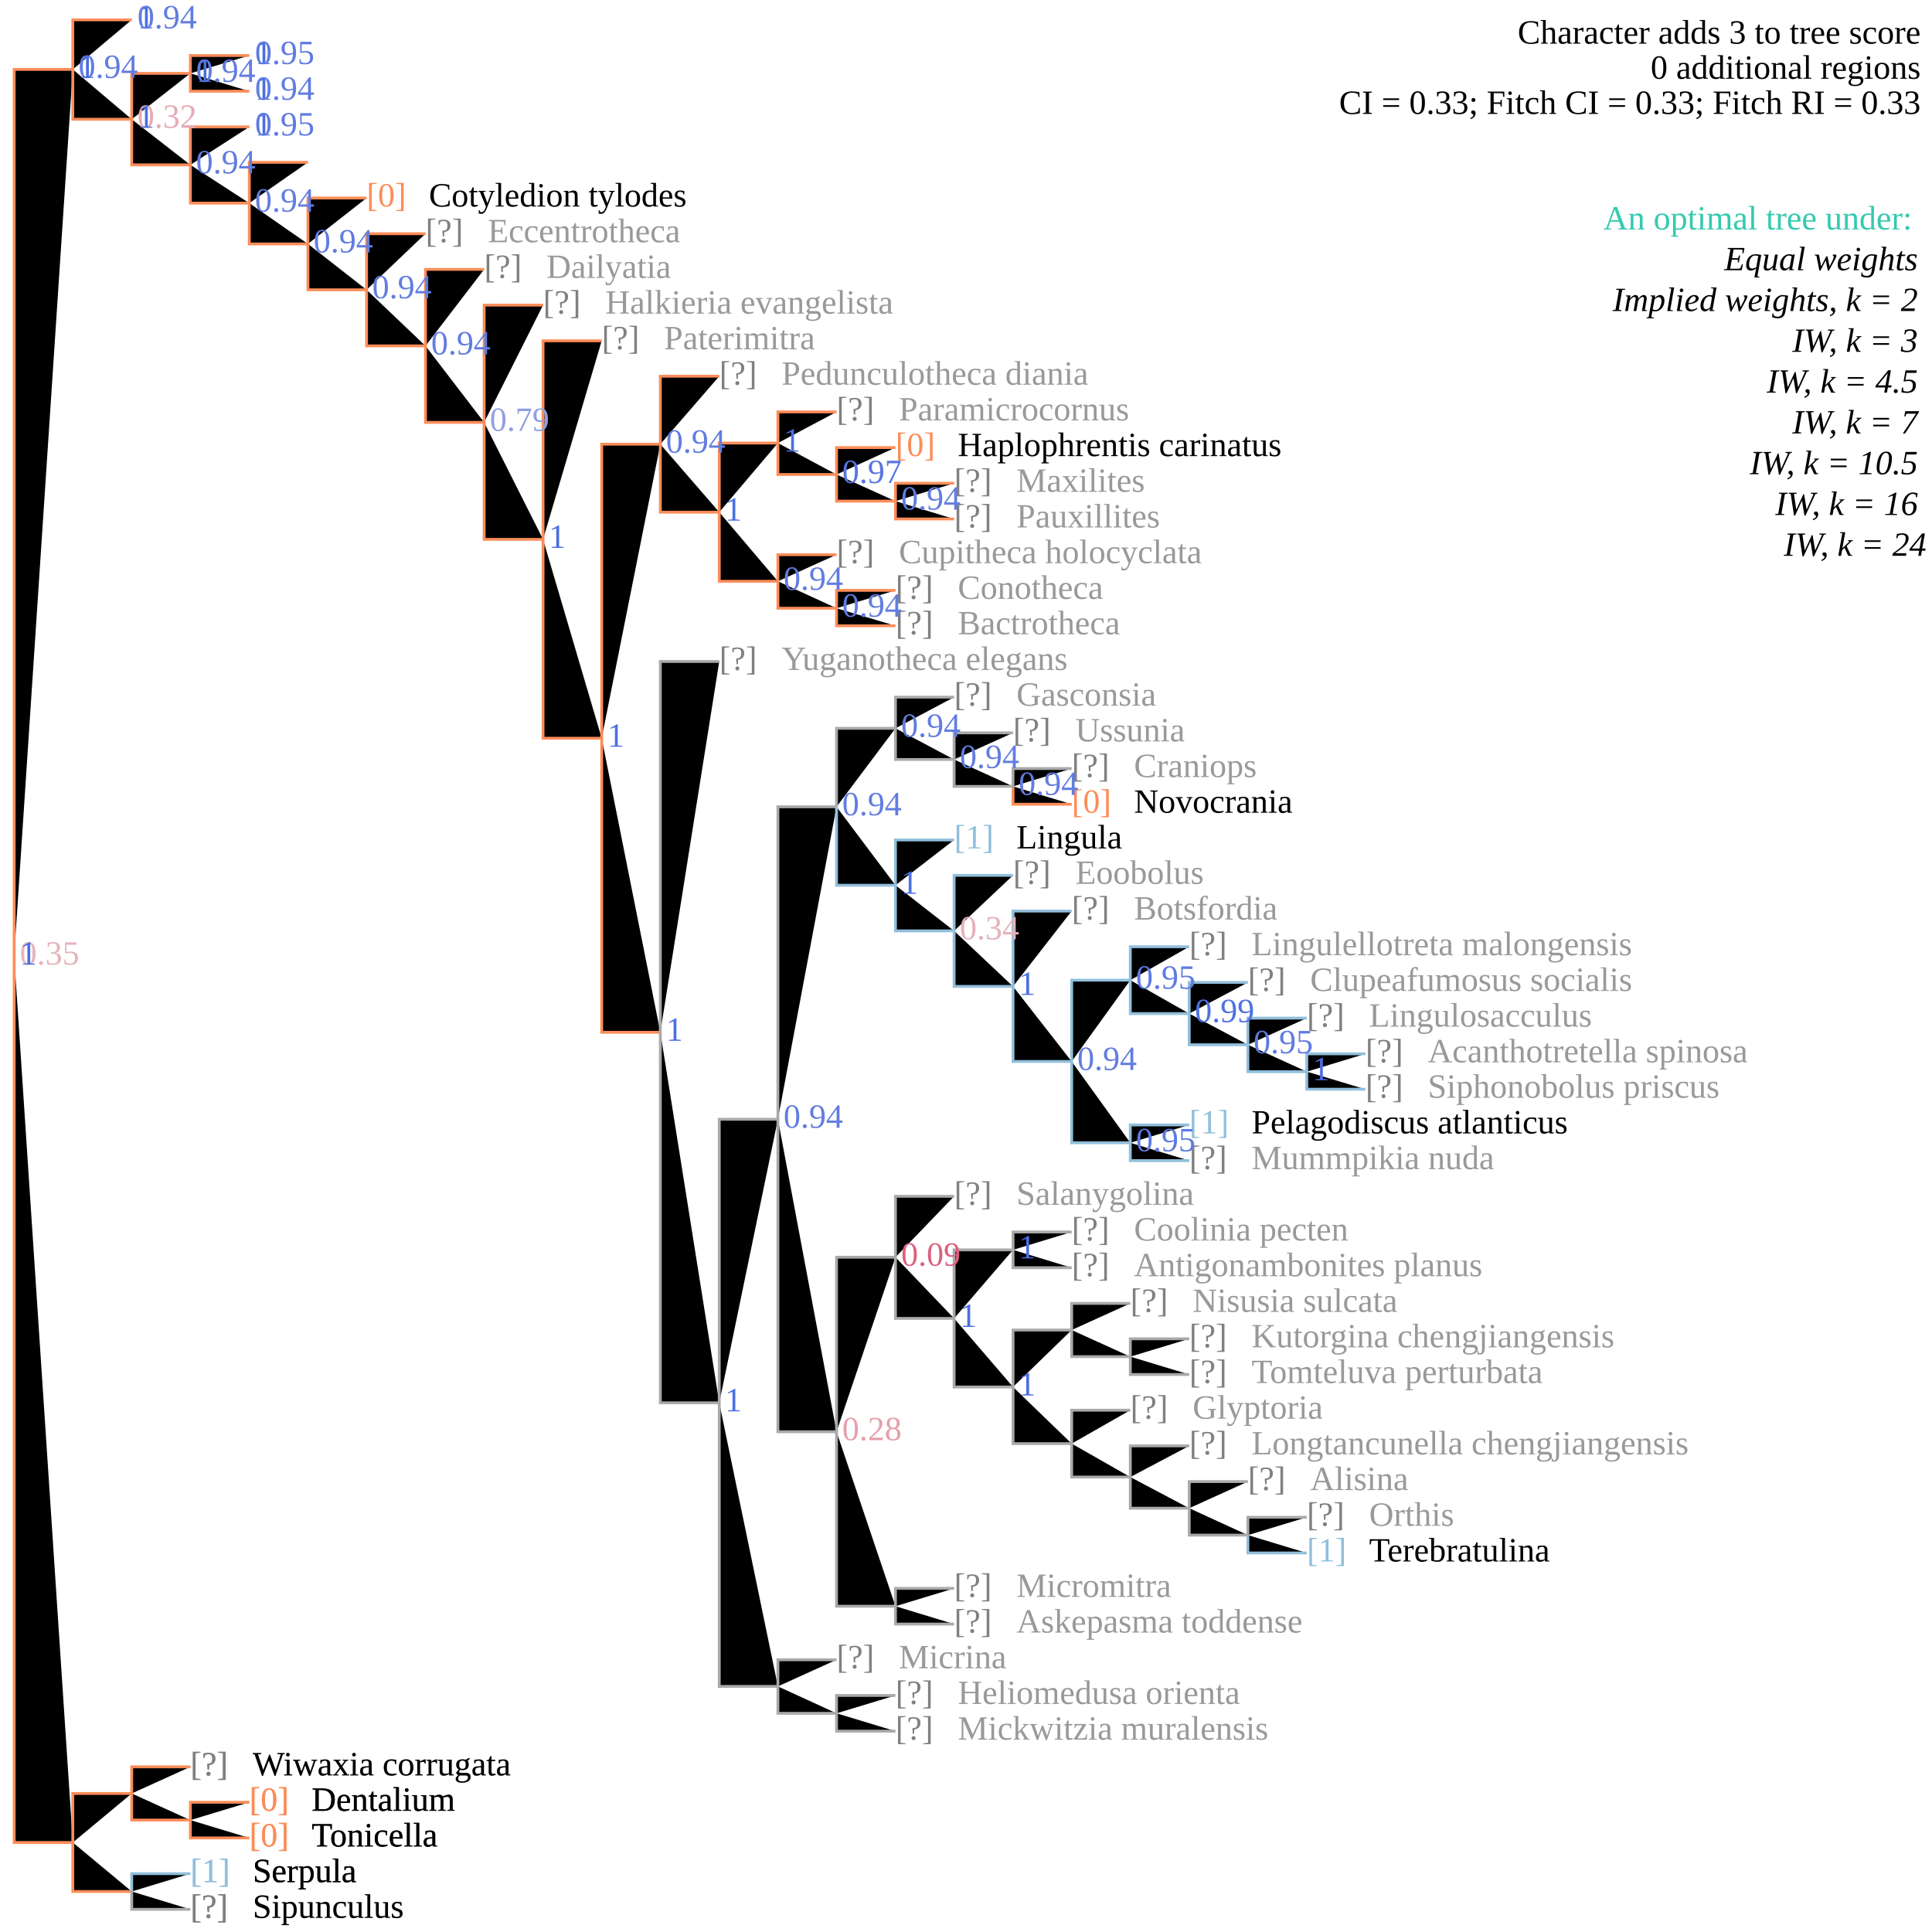
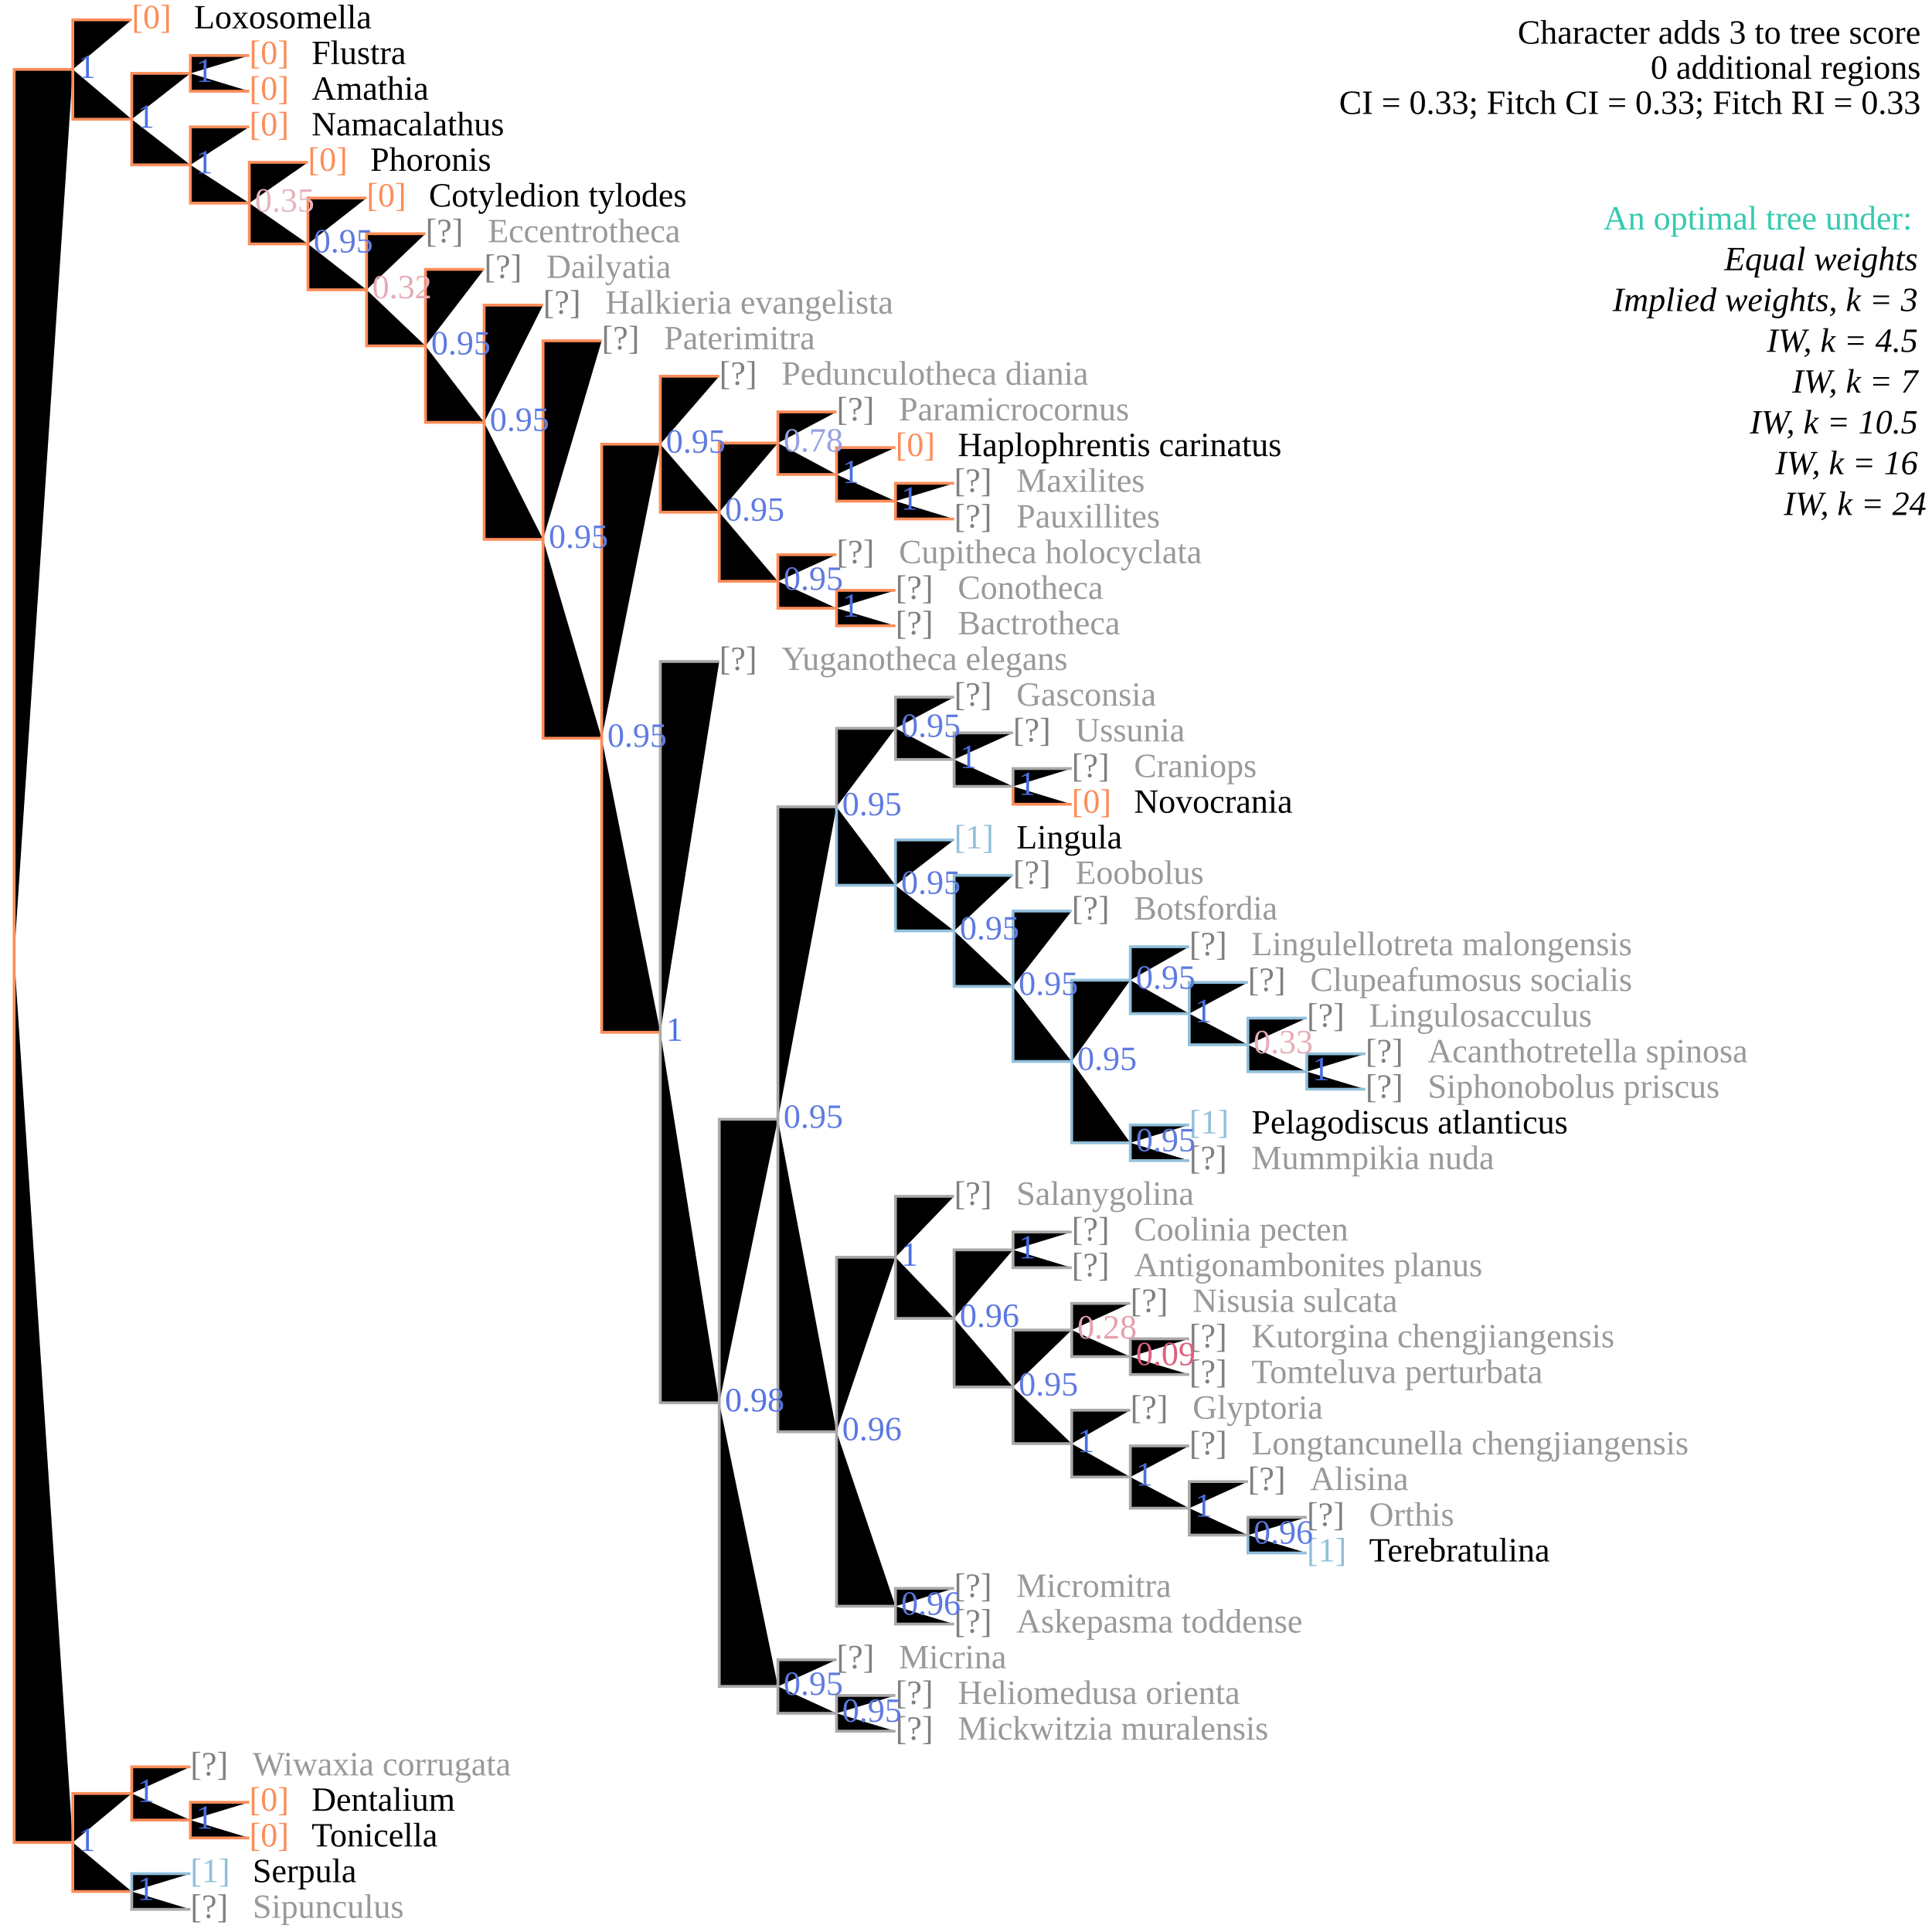
<svg xmlns="http://www.w3.org/2000/svg" version="1.1" width="682" height="682" class="tree" data-char="15">
  <text x="678" y="15.4" text-anchor="end" class="stepsLabel">Character adds <tspan class="score">3</tspan> to tree score</text>
  <text x="678" y="27.8" text-anchor="end" class="stepsLabel">
    <tspan class="score">0</tspan> additional regions</text>
  <text x="678" y="40.2" text-anchor="end" class="stepsLabel">CI = 0.33; Fitch CI = 0.33; Fitch RI = 0.33</text>
  <text x="678" y="65" text-anchor="end" class="stepsLabel">
    <tspan dy="16" fill="#34caaf">An optimal tree under:</tspan>
    <tspan x="680" style="font-style:italic" class="thisAn" dy="1.2em">Equal weights</tspan>
-     <tspan x="680" style="font-style:italic" class="notThisAn" dy="1.2em">Implied weights, k = 2</tspan>
-     <tspan x="680" style="font-style:italic" class="notThisAn" dy="1.2em">IW, k = 3</tspan>
+     <tspan x="680" style="font-style:italic" class="notThisAn" dy="1.2em">Implied weights, k = 3</tspan>
    <tspan x="680" style="font-style:italic" class="notThisAn" dy="1.2em">IW, k = 4.5</tspan>
    <tspan x="680" style="font-style:italic" class="notThisAn" dy="1.2em">IW, k = 7</tspan>
    <tspan x="680" style="font-style:italic" class="notThisAn" dy="1.2em">IW, k = 10.5</tspan>
    <tspan x="680" style="font-style:italic" class="notThisAn" dy="1.2em">IW, k = 16</tspan>
    <tspan x="680" style="font-style:italic" class="notThisAn" dy="1.2em">IW, k = 24</tspan>
  </text>
  <text x="67.2" y="664.4" fill="#91bfdb" class="flag">[1]</text>
  <text x="89.2" y="664.4" fill="#000" class="taxonLabel">Serpula</text>
  <text x="67.2" y="677" fill="grey" class="flag">[?]</text>
  <text x="89.2" y="677" fill="#999" class="taxonLabel">Sipunculus</text>
  <text x="88" y="639.2" fill="#fc8d59" class="flag">[0]</text>
  <text x="110" y="639.2" fill="#000" class="taxonLabel">Dentalium</text>
  <text x="88" y="651.8" fill="#fc8d59" class="flag">[0]</text>
  <text x="110" y="651.8" fill="#000" class="taxonLabel">Tonicella</text>
  <text x="67.2" y="626.7" fill="grey" class="flag">[?]</text>
  <text x="89.2" y="626.7" fill="#999" class="taxonLabel">Wiwaxia corrugata</text>
  <text x="316.1" y="601.5" fill="grey" class="flag">[?]</text>
  <text x="338.1" y="601.5" fill="#999" class="taxonLabel">Heliomedusa orienta</text>
  <text x="316.1" y="614.1" fill="grey" class="flag">[?]</text>
  <text x="338.1" y="614.1" fill="#999" class="taxonLabel">Mickwitzia muralensis</text>
  <text x="295.3" y="588.9" fill="grey" class="flag">[?]</text>
  <text x="317.3" y="588.9" fill="#999" class="taxonLabel">Micrina</text>
  <text x="336.8" y="563.7" fill="grey" class="flag">[?]</text>
  <text x="358.8" y="563.7" fill="#999" class="taxonLabel">Micromitra</text>
  <text x="336.8" y="576.3" fill="grey" class="flag">[?]</text>
  <text x="358.8" y="576.3" fill="#999" class="taxonLabel">Askepasma toddense</text>
  <text x="461.3" y="538.6" fill="grey" class="flag">[?]</text>
  <text x="483.3" y="538.6" fill="#999" class="taxonLabel">Orthis</text>
  <text x="461.3" y="551.2" fill="#91bfdb" class="flag">[1]</text>
  <text x="483.3" y="551.2" fill="#000" class="taxonLabel">Terebratulina</text>
  <text x="440.5" y="526" fill="grey" class="flag">[?]</text>
  <text x="462.5" y="526" fill="#999" class="taxonLabel">Alisina</text>
  <text x="419.8" y="513.4" fill="grey" class="flag">[?]</text>
  <text x="441.8" y="513.4" fill="#999" class="taxonLabel">Longtancunella chengjiangensis</text>
  <text x="399" y="500.8" fill="grey" class="flag">[?]</text>
  <text x="421" y="500.8" fill="#999" class="taxonLabel">Glyptoria</text>
  <text x="419.8" y="475.6" fill="grey" class="flag">[?]</text>
  <text x="441.8" y="475.6" fill="#999" class="taxonLabel">Kutorgina chengjiangensis</text>
  <text x="419.8" y="488.2" fill="grey" class="flag">[?]</text>
  <text x="441.8" y="488.2" fill="#999" class="taxonLabel">Tomteluva perturbata</text>
  <text x="399" y="463.1" fill="grey" class="flag">[?]</text>
  <text x="421" y="463.1" fill="#999" class="taxonLabel">Nisusia sulcata</text>
  <text x="378.3" y="437.9" fill="grey" class="flag">[?]</text>
  <text x="400.3" y="437.9" fill="#999" class="taxonLabel">Coolinia pecten</text>
  <text x="378.3" y="450.5" fill="grey" class="flag">[?]</text>
  <text x="400.3" y="450.5" fill="#999" class="taxonLabel">Antigonambonites planus</text>
  <text x="336.8" y="425.3" fill="grey" class="flag">[?]</text>
  <text x="358.8" y="425.3" fill="#999" class="taxonLabel">Salanygolina</text>
  <text x="419.8" y="400.1" fill="#91bfdb" class="flag">[1]</text>
  <text x="441.8" y="400.1" fill="#000" class="taxonLabel">Pelagodiscus atlanticus</text>
  <text x="419.8" y="412.7" fill="grey" class="flag">[?]</text>
  <text x="441.8" y="412.7" fill="#999" class="taxonLabel">Mummpikia nuda</text>
  <text x="482" y="375" fill="grey" class="flag">[?]</text>
  <text x="504" y="375" fill="#999" class="taxonLabel">Acanthotretella spinosa</text>
  <text x="482" y="387.5" fill="grey" class="flag">[?]</text>
  <text x="504" y="387.5" fill="#999" class="taxonLabel">Siphonobolus priscus</text>
  <text x="461.3" y="362.4" fill="grey" class="flag">[?]</text>
  <text x="483.3" y="362.4" fill="#999" class="taxonLabel">Lingulosacculus</text>
  <text x="440.5" y="349.8" fill="grey" class="flag">[?]</text>
  <text x="462.5" y="349.8" fill="#999" class="taxonLabel">Clupeafumosus socialis</text>
  <text x="419.8" y="337.2" fill="grey" class="flag">[?]</text>
  <text x="441.8" y="337.2" fill="#999" class="taxonLabel">Lingulellotreta malongensis</text>
  <text x="378.3" y="324.6" fill="grey" class="flag">[?]</text>
  <text x="400.3" y="324.6" fill="#999" class="taxonLabel">Botsfordia</text>
  <text x="357.6" y="312" fill="grey" class="flag">[?]</text>
  <text x="379.6" y="312" fill="#999" class="taxonLabel">Eoobolus</text>
  <text x="336.8" y="299.5" fill="#91bfdb" class="flag">[1]</text>
  <text x="358.8" y="299.5" fill="#000" class="taxonLabel">Lingula</text>
  <text x="378.3" y="274.3" fill="grey" class="flag">[?]</text>
  <text x="400.3" y="274.3" fill="#999" class="taxonLabel">Craniops</text>
  <text x="378.3" y="286.9" fill="#fc8d59" class="flag">[0]</text>
  <text x="400.3" y="286.9" fill="#000" class="taxonLabel">Novocrania</text>
  <text x="357.6" y="261.7" fill="grey" class="flag">[?]</text>
  <text x="379.6" y="261.7" fill="#999" class="taxonLabel">Ussunia</text>
  <text x="336.8" y="249.1" fill="grey" class="flag">[?]</text>
  <text x="358.8" y="249.1" fill="#999" class="taxonLabel">Gasconsia</text>
  <text x="253.9" y="236.5" fill="grey" class="flag">[?]</text>
  <text x="275.9" y="236.5" fill="#999" class="taxonLabel">Yuganotheca elegans</text>
  <text x="316.1" y="211.4" fill="grey" class="flag">[?]</text>
  <text x="338.1" y="211.4" fill="#999" class="taxonLabel">Conotheca</text>
  <text x="316.1" y="223.9" fill="grey" class="flag">[?]</text>
  <text x="338.1" y="223.9" fill="#999" class="taxonLabel">Bactrotheca</text>
  <text x="295.3" y="198.8" fill="grey" class="flag">[?]</text>
  <text x="317.3" y="198.8" fill="#999" class="taxonLabel">Cupitheca holocyclata</text>
  <text x="336.8" y="173.6" fill="grey" class="flag">[?]</text>
  <text x="358.8" y="173.6" fill="#999" class="taxonLabel">Maxilites</text>
  <text x="336.8" y="186.2" fill="grey" class="flag">[?]</text>
  <text x="358.8" y="186.2" fill="#999" class="taxonLabel">Pauxillites</text>
  <text x="316.1" y="161" fill="#fc8d59" class="flag">[0]</text>
  <text x="338.1" y="161" fill="#000" class="taxonLabel">Haplophrentis carinatus</text>
  <text x="295.3" y="148.4" fill="grey" class="flag">[?]</text>
  <text x="317.3" y="148.4" fill="#999" class="taxonLabel">Paramicrocornus</text>
  <text x="253.9" y="135.8" fill="grey" class="flag">[?]</text>
  <text x="275.9" y="135.8" fill="#999" class="taxonLabel">Pedunculotheca diania</text>
  <text x="212.4" y="123.3" fill="grey" class="flag">[?]</text>
  <text x="234.4" y="123.3" fill="#999" class="taxonLabel">Paterimitra</text>
  <text x="191.7" y="110.7" fill="grey" class="flag">[?]</text>
  <text x="213.7" y="110.7" fill="#999" class="taxonLabel">Halkieria evangelista</text>
  <text x="170.9" y="98.1" fill="grey" class="flag">[?]</text>
  <text x="192.9" y="98.1" fill="#999" class="taxonLabel">Dailyatia</text>
  <text x="150.2" y="85.5" fill="grey" class="flag">[?]</text>
  <text x="172.2" y="85.5" fill="#999" class="taxonLabel">Eccentrotheca</text>
  <text x="129.4" y="72.9" fill="#fc8d59" class="flag">[0]</text>
  <text x="151.4" y="72.9" fill="#000" class="taxonLabel">Cotyledion tylodes</text>
-   <text x="67.2" y="664.4" fill="#91bfdb" class="flag">[1]</text>
-   <text x="89.2" y="664.4" fill="#000" class="taxonLabel">Serpula</text>
-   <text x="67.2" y="677" fill="grey" class="flag">[?]</text>
-   <text x="89.2" y="677" fill="#000" class="taxonLabel">Sipunculus</text>
-   <text x="88" y="639.2" fill="#fc8d59" class="flag">[0]</text>
-   <text x="110" y="639.2" fill="#000" class="taxonLabel">Dentalium</text>
-   <text x="88" y="651.8" fill="#fc8d59" class="flag">[0]</text>
-   <text x="110" y="651.8" fill="#000" class="taxonLabel">Tonicella</text>
-   <text x="67.2" y="626.7" fill="grey" class="flag">[?]</text>
-   <text x="89.2" y="626.7" fill="#000" class="taxonLabel">Wiwaxia corrugata</text>
+   <text x="108.7" y="60.3" fill="#fc8d59" class="flag">[0]</text>
+   <text x="130.7" y="60.3" fill="#000" class="taxonLabel">Phoronis</text>
+   <text x="88" y="47.8" fill="#fc8d59" class="flag">[0]</text>
+   <text x="110" y="47.8" fill="#000" class="taxonLabel">Namacalathus</text>
+   <text x="88" y="22.6" fill="#fc8d59" class="flag">[0]</text>
+   <text x="110" y="22.6" fill="#000" class="taxonLabel">Flustra</text>
+   <text x="88" y="35.2" fill="#fc8d59" class="flag">[0]</text>
+   <text x="110" y="35.2" fill="#000" class="taxonLabel">Amathia</text>
+   <text x="46.5" y="10" fill="#fc8d59" class="flag">[0]</text>
+   <text x="68.5" y="10" fill="#000" class="taxonLabel">Loxosomella</text>
  <path d="M5,337.5V24.5H25.7M25.7,24.5V7H46.5M25.7,24.5V42.1H46.5M46.5,42.1V25.9H67.2M67.2,25.9V19.6H88M67.2,25.9V32.2H88M46.5,42.1V58.2H67.2M67.2,58.2V44.8H88M67.2,58.2V71.7H88M88,71.7V57.3H108.7M88,71.7V86.1H108.7M108.7,86.1V69.9H129.4M108.7,86.1V102.3H129.4M129.4,102.3V82.5H150.2M129.4,102.3V122.1H150.2M150.2,122.1V95.1H170.9M150.2,122.1V149.1H170.9M170.9,149.1V107.7H191.7M170.9,149.1V190.4H191.7M191.7,190.4V120.3H212.4M191.7,190.4V260.6H212.4M212.4,260.6V156.8H233.1M233.1,156.8V132.8H253.9M233.1,156.8V180.8H253.9M253.9,180.8V156.4H274.6M274.6,156.4V145.4H295.3M274.6,156.4V167.5H295.3M295.3,167.5V158H316.1M295.3,167.5V176.9H316.1M316.1,176.9V170.6H336.8M316.1,176.9V183.2H336.8M253.9,180.8V205.2H274.6M274.6,205.2V195.8H295.3M274.6,205.2V214.7H295.3M295.3,214.7V208.4H316.1M295.3,214.7V220.9H316.1M212.4,260.6V364.4H233.1M357.6,277.6V283.9H378.3M5,337.5V650.4H25.7M25.7,650.4V633.1H46.5M46.5,633.1V623.7H67.2M46.5,633.1V642.5H67.2M67.2,642.5V636.2H88M67.2,642.5V648.8H88M25.7,650.4V667.7H46.5" stroke="#fc8d59" />
  <path d="M233.1,364.4V233.5H253.9M233.1,364.4V495.2H253.9M253.9,495.2V395.1H274.6M274.6,395.1V284.8H295.3M295.3,284.8V257.1H316.1M316.1,257.1V246.1H336.8M316.1,257.1V268.1H336.8M336.8,268.1V258.7H357.6M336.8,268.1V277.6H357.6M357.6,277.6V271.3H378.3M274.6,395.1V505.4H295.3M295.3,505.4V443.8H316.1M316.1,443.8V422.3H336.8M316.1,443.8V465.4H336.8M336.8,465.4V441.2H357.6M357.6,441.2V434.9H378.3M357.6,441.2V447.5H378.3M336.8,465.4V489.6H357.6M357.6,489.6V469.5H378.3M378.3,469.5V460.1H399M378.3,469.5V478.9H399M399,478.9V472.6H419.8M399,478.9V485.2H419.8M357.6,489.6V509.6H378.3M378.3,509.6V497.8H399M378.3,509.6V521.4H399M399,521.4V510.4H419.8M399,521.4V532.4H419.8M419.8,532.4V523H440.5M419.8,532.4V541.9H440.5M440.5,541.9V535.6H461.3M295.3,505.4V567H316.1M316.1,567V560.7H336.8M316.1,567V573.3H336.8M253.9,495.2V595.3H274.6M274.6,595.3V585.9H295.3M274.6,595.3V604.8H295.3M295.3,604.8V598.5H316.1M295.3,604.8V611.1H316.1M46.5,667.7V674H67.2" stroke="darkgrey" />
  <path d="M295.3,284.8V312.5H316.1M316.1,312.5V296.5H336.8M316.1,312.5V328.6H336.8M336.8,328.6V309H357.6M336.8,328.6V348.2H357.6M357.6,348.2V321.6H378.3M357.6,348.2V374.7H378.3M378.3,374.7V346H399M399,346V334.2H419.8M399,346V357.8H419.8M419.8,357.8V346.8H440.5M419.8,357.8V368.8H440.5M440.5,368.8V359.4H461.3M440.5,368.8V378.3H461.3M461.3,378.3V372H482M461.3,378.3V384.5H482M378.3,374.7V403.4H399M399,403.4V397.1H419.8M399,403.4V409.7H419.8M440.5,541.9V548.2H461.3M46.5,667.7V661.4H67.2" stroke="#91bfdb" />
-   <text x="90" y="47.8" class="node" fill="#4A6FE3">1</text>
-   <text x="90" y="22.6" class="node" fill="#4A6FE3">1</text>
-   <text x="90" y="35.2" class="node" fill="#4A6FE3">1</text>
-   <text x="48.5" y="10" class="node" fill="#4A6FE3">1</text>
-   <text x="7" y="340.5" class="node" fill="#E6B4BD">0.35</text>
-   <text x="27.7" y="27.5" class="node" fill="#627DE1">0.94</text>
-   <text x="48.5" y="45.1" class="node" fill="#E6ABB6">0.32</text>
-   <text x="69.2" y="28.9" class="node" fill="#627DE1">0.94</text>
-   <text x="69.2" y="61.2" class="node" fill="#627DE1">0.94</text>
-   <text x="90" y="74.7" class="node" fill="#627DE1">0.94</text>
-   <text x="110.7" y="89.1" class="node" fill="#627DE1">0.94</text>
-   <text x="131.4" y="105.3" class="node" fill="#627DE1">0.94</text>
-   <text x="152.2" y="125.1" class="node" fill="#627DE1">0.94</text>
-   <text x="172.9" y="152.1" class="node" fill="#929FE1">0.79</text>
-   <text x="193.7" y="193.4" class="node" fill="#4A6FE3">1</text>
-   <text x="214.4" y="263.6" class="node" fill="#4A6FE3">1</text>
-   <text x="235.1" y="159.8" class="node" fill="#627DE1">0.94</text>
-   <text x="255.9" y="183.8" class="node" fill="#4A6FE3">1</text>
-   <text x="276.6" y="159.4" class="node" fill="#4A6FE3">1</text>
-   <text x="297.3" y="170.5" class="node" fill="#5776E2">0.97</text>
-   <text x="318.1" y="179.9" class="node" fill="#627DE1">0.94</text>
-   <text x="276.6" y="208.2" class="node" fill="#627DE1">0.94</text>
-   <text x="297.3" y="217.7" class="node" fill="#627DE1">0.94</text>
-   <text x="235.1" y="367.4" class="node" fill="#4A6FE3">1</text>
-   <text x="255.9" y="498.2" class="node" fill="#4A6FE3">1</text>
-   <text x="276.6" y="398.1" class="node" fill="#627DE1">0.94</text>
-   <text x="297.3" y="287.8" class="node" fill="#627DE1">0.94</text>
-   <text x="318.1" y="260.1" class="node" fill="#627DE1">0.94</text>
-   <text x="338.8" y="271.1" class="node" fill="#627DE1">0.94</text>
-   <text x="359.6" y="280.6" class="node" fill="#627DE1">0.94</text>
-   <text x="318.1" y="315.5" class="node" fill="#4A6FE3">1</text>
-   <text x="338.8" y="331.6" class="node" fill="#E6B1BB">0.34</text>
-   <text x="359.6" y="351.2" class="node" fill="#4A6FE3">1</text>
-   <text x="380.3" y="377.7" class="node" fill="#627DE1">0.94</text>
-   <text x="401" y="349" class="node" fill="#5F7BE1">0.95</text>
-   <text x="421.8" y="360.8" class="node" fill="#4F72E2">0.99</text>
-   <text x="442.5" y="371.8" class="node" fill="#5F7BE1">0.95</text>
-   <text x="463.3" y="381.3" class="node" fill="#4A6FE3">1</text>
-   <text x="401" y="406.4" class="node" fill="#5F7BE1">0.95</text>
-   <text x="297.3" y="508.4" class="node" fill="#E59FAC">0.28</text>
-   <text x="318.1" y="446.8" class="node" fill="#DB617F">0.09</text>
-   <text x="338.8" y="468.4" class="node" fill="#4A6FE3">1</text>
-   <text x="359.6" y="444.2" class="node" fill="#4A6FE3">1</text>
-   <text x="359.6" y="492.6" class="node" fill="#4A6FE3">1</text>
-   <text x="90" y="47.8" class="node" fill="#5F7BE1">0.95</text>
-   <text x="90" y="22.6" class="node" fill="#5F7BE1">0.95</text>
-   <text x="90" y="35.2" class="node" fill="#627DE1">0.94</text>
-   <text x="48.5" y="10" class="node" fill="#627DE1">0.94</text>
-   <text x="7" y="340.5" class="node" fill="#4A6FE3">1</text>
  <text x="27.7" y="27.5" class="node" fill="#4A6FE3">1</text>
  <text x="48.5" y="45.1" class="node" fill="#4A6FE3">1</text>
  <text x="69.2" y="28.9" class="node" fill="#4A6FE3">1</text>
+   <text x="69.2" y="61.2" class="node" fill="#4A6FE3">1</text>
+   <text x="90" y="74.7" class="node" fill="#E6B4BD">0.35</text>
+   <text x="110.7" y="89.1" class="node" fill="#5F7BE1">0.95</text>
+   <text x="131.4" y="105.3" class="node" fill="#E6ABB6">0.32</text>
+   <text x="152.2" y="125.1" class="node" fill="#5F7BE1">0.95</text>
+   <text x="172.9" y="152.1" class="node" fill="#5F7BE1">0.95</text>
+   <text x="193.7" y="193.4" class="node" fill="#5F7BE1">0.95</text>
+   <text x="214.4" y="263.6" class="node" fill="#5F7BE1">0.95</text>
+   <text x="235.1" y="159.8" class="node" fill="#5F7BE1">0.95</text>
+   <text x="255.9" y="183.8" class="node" fill="#5F7BE1">0.95</text>
+   <text x="276.6" y="159.4" class="node" fill="#95A1E2">0.78</text>
+   <text x="297.3" y="170.5" class="node" fill="#4A6FE3">1</text>
+   <text x="318.1" y="179.9" class="node" fill="#4A6FE3">1</text>
+   <text x="276.6" y="208.2" class="node" fill="#5F7BE1">0.95</text>
+   <text x="297.3" y="217.7" class="node" fill="#4A6FE3">1</text>
+   <text x="235.1" y="367.4" class="node" fill="#4A6FE3">1</text>
+   <text x="255.9" y="498.2" class="node" fill="#5374E2">0.98</text>
+   <text x="276.6" y="398.1" class="node" fill="#5F7BE1">0.95</text>
+   <text x="297.3" y="287.8" class="node" fill="#5F7BE1">0.95</text>
+   <text x="318.1" y="260.1" class="node" fill="#5F7BE1">0.95</text>
+   <text x="338.8" y="271.1" class="node" fill="#4A6FE3">1</text>
+   <text x="359.6" y="280.6" class="node" fill="#4A6FE3">1</text>
+   <text x="318.1" y="315.5" class="node" fill="#5F7BE1">0.95</text>
+   <text x="338.8" y="331.6" class="node" fill="#5F7BE1">0.95</text>
+   <text x="359.6" y="351.2" class="node" fill="#5F7BE1">0.95</text>
+   <text x="380.3" y="377.7" class="node" fill="#5F7BE1">0.95</text>
+   <text x="401" y="349" class="node" fill="#5F7BE1">0.95</text>
+   <text x="421.8" y="360.8" class="node" fill="#4A6FE3">1</text>
+   <text x="442.5" y="371.8" class="node" fill="#E6AEB8">0.33</text>
+   <text x="463.3" y="381.3" class="node" fill="#4A6FE3">1</text>
+   <text x="401" y="406.4" class="node" fill="#5F7BE1">0.95</text>
+   <text x="297.3" y="508.4" class="node" fill="#5B78E2">0.96</text>
+   <text x="318.1" y="446.8" class="node" fill="#4A6FE3">1</text>
+   <text x="338.8" y="468.4" class="node" fill="#5B78E2">0.96</text>
+   <text x="359.6" y="444.2" class="node" fill="#4A6FE3">1</text>
+   <text x="359.6" y="492.6" class="node" fill="#5F7BE1">0.95</text>
+   <text x="380.3" y="472.5" class="node" fill="#E59FAC">0.28</text>
+   <text x="401" y="481.9" class="node" fill="#DB617F">0.09</text>
+   <text x="380.3" y="512.6" class="node" fill="#4A6FE3">1</text>
+   <text x="401" y="524.4" class="node" fill="#4A6FE3">1</text>
+   <text x="421.8" y="535.4" class="node" fill="#4A6FE3">1</text>
+   <text x="442.5" y="544.9" class="node" fill="#5B78E2">0.96</text>
+   <text x="318.1" y="570" class="node" fill="#5B78E2">0.96</text>
+   <text x="276.6" y="598.3" class="node" fill="#5F7BE1">0.95</text>
+   <text x="297.3" y="607.8" class="node" fill="#5F7BE1">0.95</text>
+   <text x="27.7" y="653.4" class="node" fill="#4A6FE3">1</text>
+   <text x="48.5" y="636.1" class="node" fill="#4A6FE3">1</text>
+   <text x="69.2" y="645.5" class="node" fill="#4A6FE3">1</text>
+   <text x="48.5" y="670.7" class="node" fill="#4A6FE3">1</text>
</svg>
